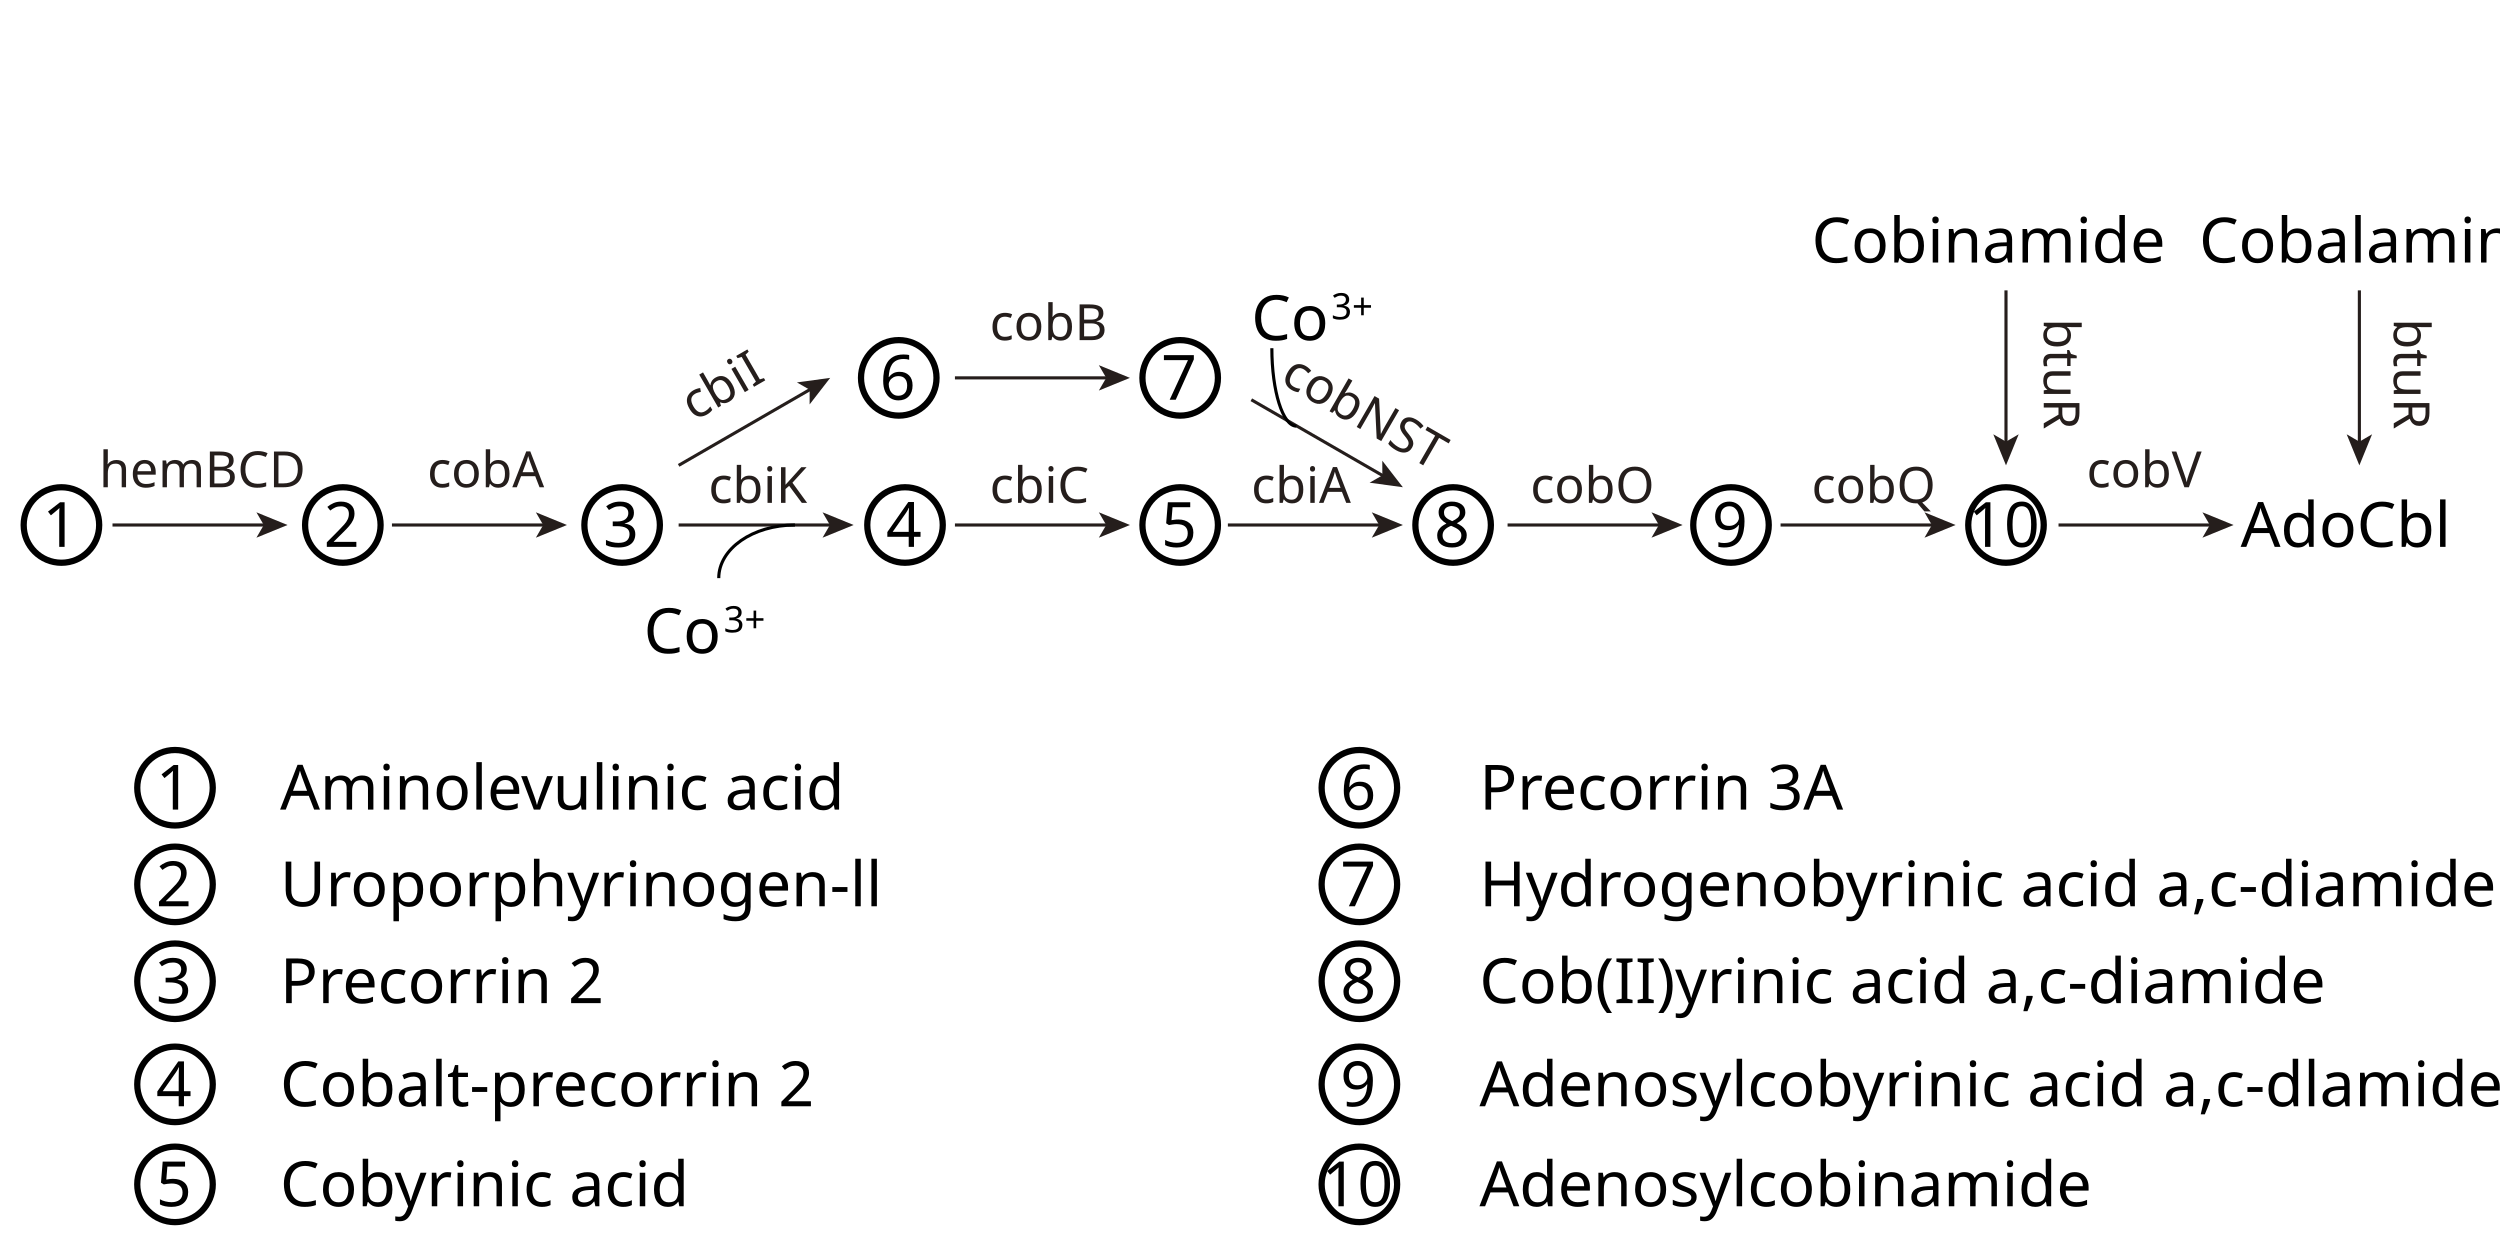
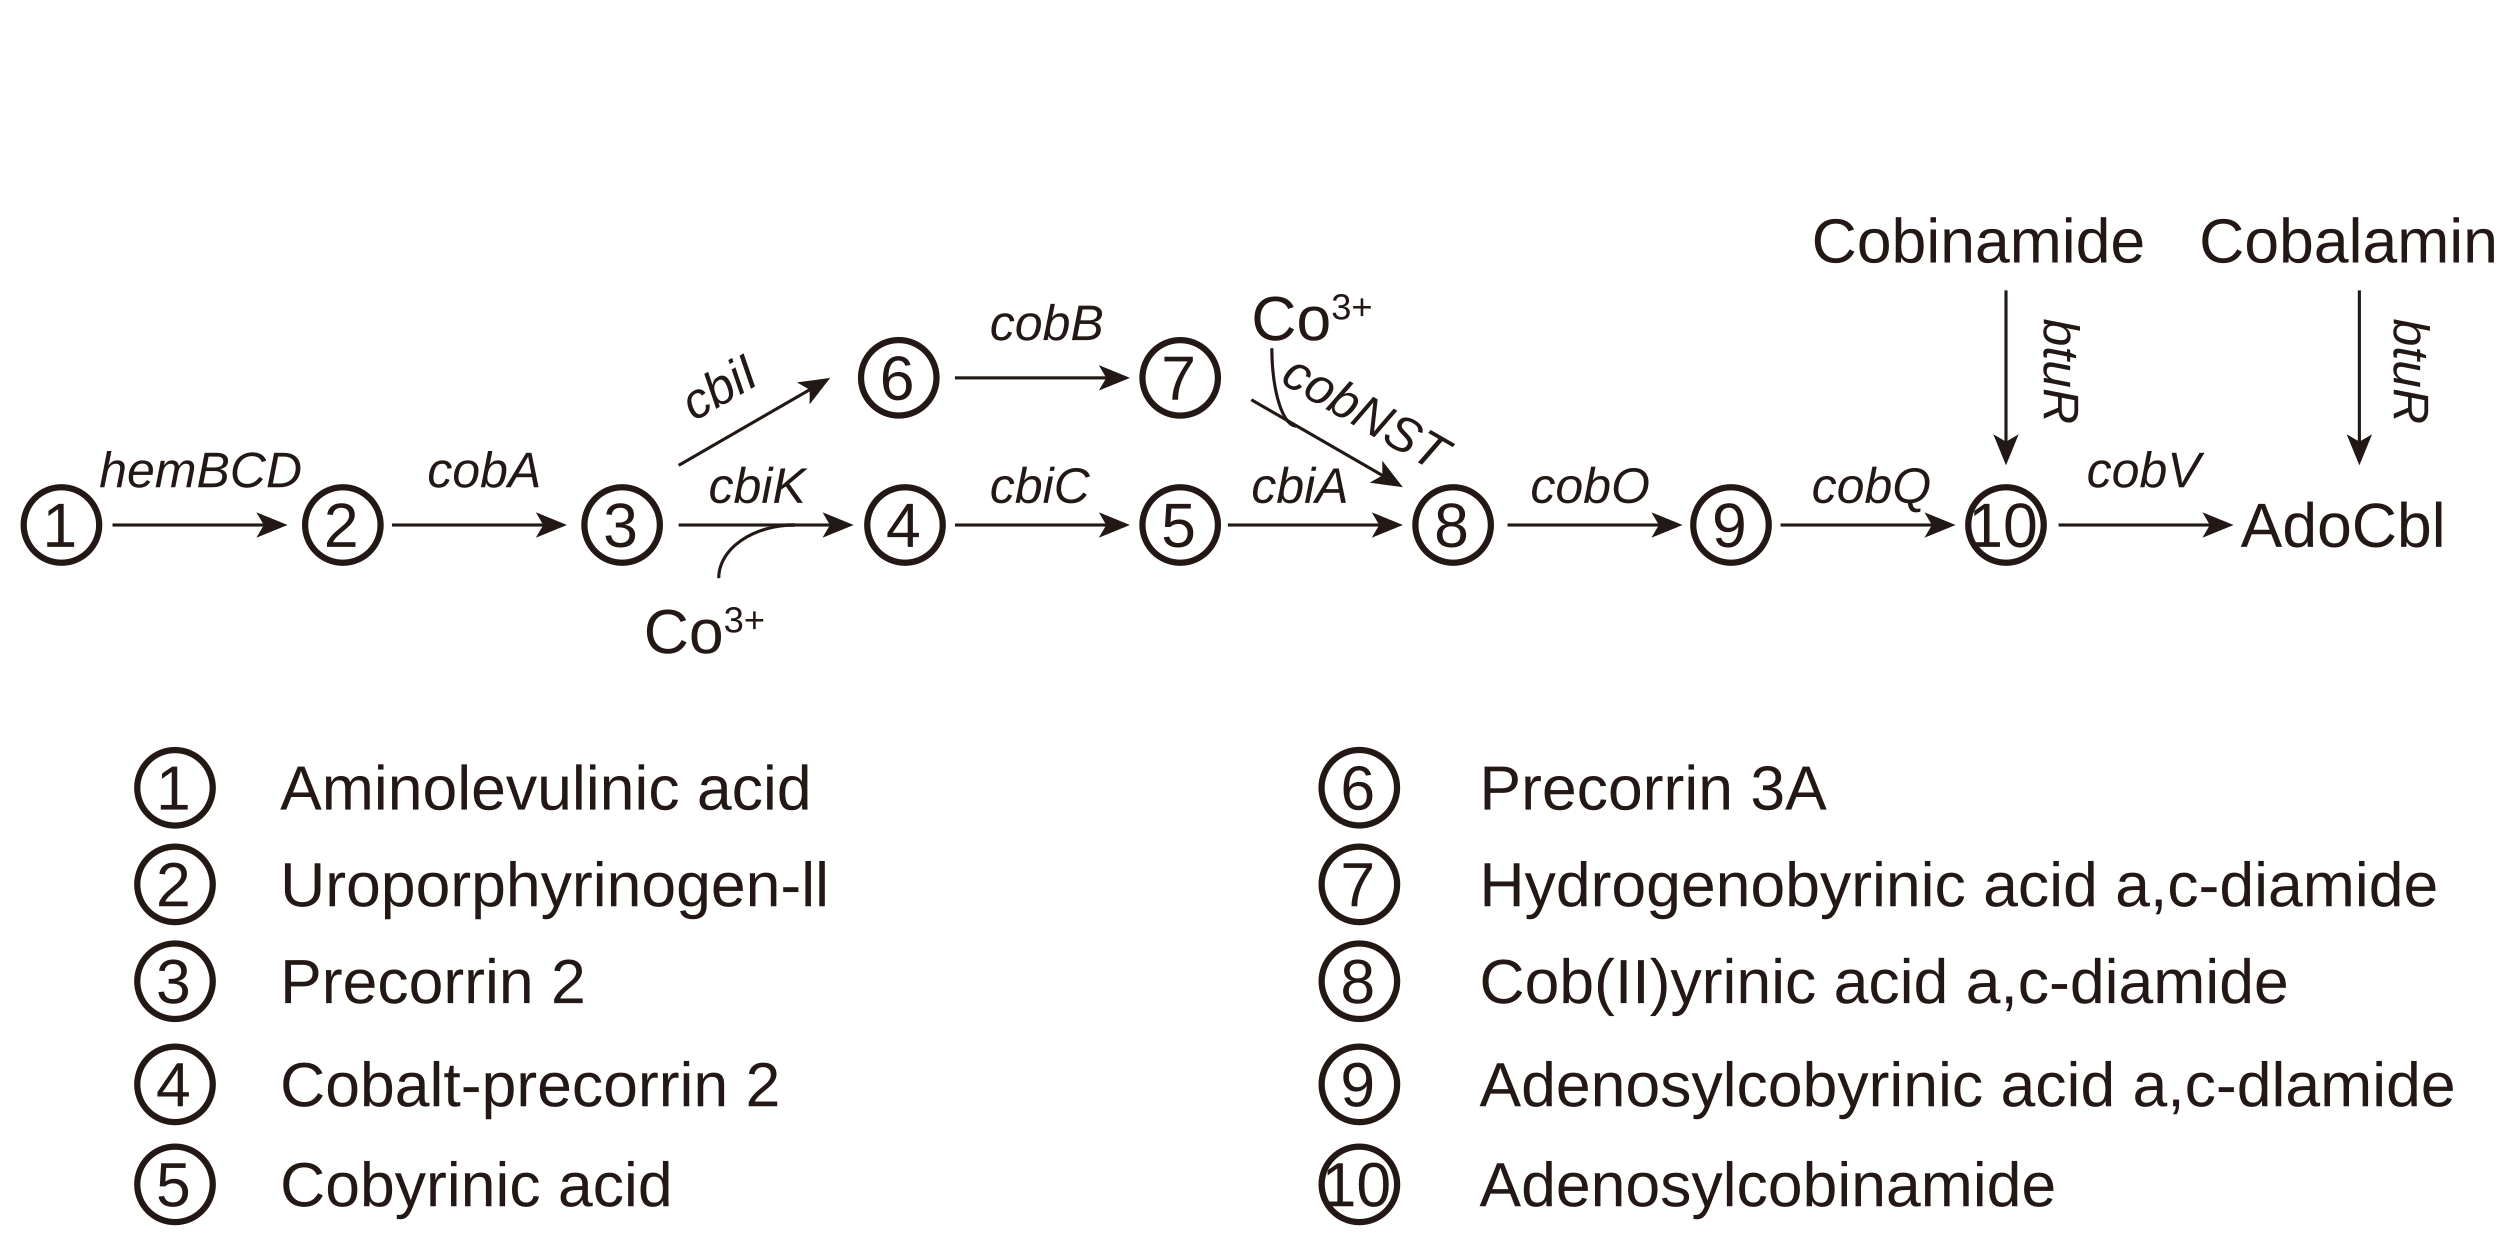
- <svg xmlns="http://www.w3.org/2000/svg" version="1.1" id="图层_1" x="0px" y="0px" width="800px" height="400px" viewBox="0 0 800 400" enable-background="new 0 0 800 400" xml:space="preserve">
-   <g>
-     <g>
-       <line fill="none" stroke="#251E1C" stroke-miterlimit="10" x1="658.729" y1="168.001" x2="707.668" y2="168.001" />
-       <g>
-         <polygon fill="#251E1C" points="714.729,168.001 704.779,172.066 707.14,168.001 704.779,163.937    " />
-       </g>
-     </g>
-   </g>
-   <text transform="matrix(1 0 0 1 717 175.0015)" font-family="'ArialMT'" font-size="20">AdoCbl</text>
-   <text transform="matrix(1 0 0 1 667.7285 155.9209)" fill="#251E1C" font-family="'Arial-ItalicMT'" font-size="16">cobV</text>
-   <g>
-     <circle fill="none" stroke="#000000" stroke-width="2" stroke-miterlimit="10" cx="553.919" cy="168" r="12.081" />
-     <text transform="matrix(1 0 0 1 547.8379 175)" font-family="'ArialMT'" font-size="20">9</text>
-   </g>
-   <g>
-     <circle fill="none" stroke="#000000" stroke-width="2" stroke-miterlimit="10" cx="19.658" cy="168" r="12.081" />
-     <text transform="matrix(1 0 0 1 13.5771 175.0005)" font-family="'ArialMT'" font-size="20">1</text>
-   </g>
-   <g>
-     <circle fill="none" stroke="#000000" stroke-width="2" stroke-miterlimit="10" cx="377.658" cy="120.919" r="12.081" />
-     <text transform="matrix(1 0 0 1 371.5771 127.9194)" font-family="'ArialMT'" font-size="20">7</text>
-   </g>
-   <g>
-     <g>
-       <line fill="none" stroke="#251E1C" stroke-miterlimit="10" x1="36" y1="168" x2="84.939" y2="168" />
-       <g>
-         <polygon fill="#251E1C" points="92,168 82.051,172.064 84.411,168 82.051,163.936    " />
-       </g>
-     </g>
-   </g>
-   <g>
-     <circle fill="none" stroke="#000000" stroke-width="2" stroke-miterlimit="10" cx="109.708" cy="168" r="12.081" />
-     <text transform="matrix(1 0 0 1 103.627 175.0005)" font-family="'ArialMT'" font-size="20">2</text>
-   </g>
-   <g>
-     <circle fill="none" stroke="#000000" stroke-width="2" stroke-miterlimit="10" cx="199.081" cy="168" r="12.081" />
-     <text transform="matrix(1 0 0 1 193 175.0005)" font-family="'ArialMT'" font-size="20">3</text>
-   </g>
-   <g>
-     <circle fill="none" stroke="#000000" stroke-width="2" stroke-miterlimit="10" cx="289.604" cy="168" r="12.081" />
-     <text transform="matrix(1 0 0 1 283.5234 175.001)" font-family="'ArialMT'" font-size="20">4</text>
-   </g>
-   <g>
-     <g>
-       <line fill="none" stroke="#251E1C" stroke-miterlimit="10" x1="125.423" y1="168" x2="174.362" y2="168" />
-       <g>
-         <polygon fill="#251E1C" points="181.423,168 171.474,172.064 173.834,168 171.474,163.936    " />
-       </g>
-     </g>
-   </g>
-   <g>
-     <g>
-       <line fill="none" stroke="#251E1C" stroke-miterlimit="10" x1="217.162" y1="168" x2="266.102" y2="168" />
-       <g>
-         <polygon fill="#251E1C" points="273.162,168 263.213,172.064 265.573,168 263.213,163.936    " />
-       </g>
-     </g>
-   </g>
-   <g>
-     <g>
-       <line fill="none" stroke="#251E1C" stroke-miterlimit="10" x1="305.577" y1="168" x2="354.517" y2="168" />
-       <g>
-         <polygon fill="#251E1C" points="361.577,168 351.628,172.064 353.988,168 351.628,163.936    " />
-       </g>
-     </g>
-   </g>
-   <g>
-     <g>
-       <line fill="none" stroke="#251E1C" stroke-miterlimit="10" x1="217.162" y1="148.919" x2="259.544" y2="124.449" />
-       <g>
-         <polygon fill="#251E1C" points="265.659,120.919 259.076,129.415 259.087,124.713 255.011,122.374    " />
-       </g>
-     </g>
-   </g>
-   <g>
-     <circle fill="none" stroke="#000000" stroke-width="2" stroke-miterlimit="10" cx="287.604" cy="120.919" r="12.081" />
-     <text transform="matrix(1 0 0 1 281.5234 127.9194)" font-family="'ArialMT'" font-size="20">6</text>
-   </g>
-   <g>
-     <circle fill="none" stroke="#000000" stroke-width="2" stroke-miterlimit="10" cx="377.658" cy="168.001" r="12.081" />
-     <text transform="matrix(1 0 0 1 371.5771 175.0015)" font-family="'ArialMT'" font-size="20">5</text>
-   </g>
-   <g>
-     <circle fill="none" stroke="#000000" stroke-width="2" stroke-miterlimit="10" cx="465" cy="168" r="12.081" />
-     <text transform="matrix(1 0 0 1 458.9189 175)" font-family="'ArialMT'" font-size="20">8</text>
-   </g>
-   <g>
-     <g>
-       <line fill="none" stroke="#251E1C" stroke-miterlimit="10" x1="400.422" y1="127.919" x2="442.805" y2="152.389" />
-       <g>
-         <polygon fill="#251E1C" points="448.919,155.919 438.27,154.465 442.348,152.125 442.335,147.425    " />
-       </g>
-     </g>
-   </g>
-   <g>
-     <g>
-       <line fill="none" stroke="#251E1C" stroke-miterlimit="10" x1="392.919" y1="168" x2="441.858" y2="168" />
-       <g>
-         <polygon fill="#251E1C" points="448.919,168 438.97,172.064 441.33,168 438.97,163.935    " />
-       </g>
-     </g>
-   </g>
-   <g>
-     <g>
-       <line fill="none" stroke="#251E1C" stroke-miterlimit="10" x1="305.577" y1="120.919" x2="354.517" y2="120.919" />
-       <g>
-         <polygon fill="#251E1C" points="361.577,120.919 351.628,124.983 353.988,120.919 351.628,116.854    " />
-       </g>
-     </g>
-   </g>
-   <g>
-     <g>
-       <line fill="none" stroke="#251E1C" stroke-miterlimit="10" x1="482.423" y1="168" x2="531.362" y2="168" />
-       <g>
-         <polygon fill="#251E1C" points="538.423,168 528.474,172.064 530.834,168 528.474,163.936    " />
-       </g>
-     </g>
-   </g>
-   <g>
-     <g>
-       <line fill="none" stroke="#251E1C" stroke-miterlimit="10" x1="569.784" y1="168" x2="618.724" y2="168" />
-       <g>
-         <polygon fill="#251E1C" points="625.784,168 615.835,172.065 618.195,168 615.835,163.935    " />
-       </g>
-     </g>
-   </g>
-   <g>
-     <circle fill="none" stroke="#000000" stroke-width="2" stroke-miterlimit="10" cx="641.919" cy="168.001" r="12.081" />
-     <text transform="matrix(1 0 0 1 629.8379 175.0015)" font-family="'ArialMT'" font-size="20">10</text>
-   </g>
-   <g>
-     <text transform="matrix(1 0 0 1 89.627 259.082)" font-family="'ArialMT'" font-size="20">Aminolevulinic acid</text>
-     <text transform="matrix(1 0 0 1 89.627 290)" font-family="'ArialMT'" font-size="20">Uroporphyrinogen-ll</text>
-     <g>
-       <circle fill="none" stroke="#000000" stroke-width="2" stroke-miterlimit="10" cx="56" cy="252.081" r="12.081" />
-       <text transform="matrix(1 0 0 1 49.9189 259.082)" font-family="'ArialMT'" font-size="20">1</text>
-     </g>
-     <g>
-       <circle fill="none" stroke="#000000" stroke-width="2" stroke-miterlimit="10" cx="56" cy="283" r="12.081" />
-       <text transform="matrix(1 0 0 1 49.9189 290)" font-family="'ArialMT'" font-size="20">2</text>
-     </g>
-     <text transform="matrix(1 0 0 1 89.627 321)" font-family="'ArialMT'" font-size="20">Precorrin 2</text>
-     <g>
-       <circle fill="none" stroke="#000000" stroke-width="2" stroke-miterlimit="10" cx="56" cy="314" r="12.081" />
-       <text transform="matrix(1 0 0 1 49.9189 321)" font-family="'ArialMT'" font-size="20">3</text>
-     </g>
-     <g>
-       <circle fill="none" stroke="#000000" stroke-width="2" stroke-miterlimit="10" cx="56" cy="346.999" r="12.081" />
-       <text transform="matrix(1 0 0 1 49.9189 354)" font-family="'ArialMT'" font-size="20">4</text>
-     </g>
-     <g>
-       <circle fill="none" stroke="#000000" stroke-width="2" stroke-miterlimit="10" cx="56" cy="379" r="12.081" />
-       <text transform="matrix(1 0 0 1 49.9189 386)" font-family="'ArialMT'" font-size="20">5</text>
-     </g>
-     <text transform="matrix(1 0 0 1 89.627 354)" font-family="'ArialMT'" font-size="20">Cobalt-precorrin 2</text>
-     <text transform="matrix(1 0 0 1 89.627 386)" font-family="'ArialMT'" font-size="20">Cobyrinic acid</text>
-   </g>
-   <g>
-     <g>
-       <circle fill="none" stroke="#000000" stroke-width="2" stroke-miterlimit="10" cx="435" cy="252.081" r="12.081" />
-       <text transform="matrix(1 0 0 1 428.9189 259.082)" font-family="'ArialMT'" font-size="20">6</text>
-     </g>
-     <g>
-       <circle fill="none" stroke="#000000" stroke-width="2" stroke-miterlimit="10" cx="435" cy="283" r="12.081" />
-       <text transform="matrix(1 0 0 1 428.9189 290)" font-family="'ArialMT'" font-size="20">7</text>
-     </g>
-     <g>
-       <circle fill="none" stroke="#000000" stroke-width="2" stroke-miterlimit="10" cx="435" cy="314" r="12.081" />
-       <text transform="matrix(1 0 0 1 428.9189 321)" font-family="'ArialMT'" font-size="20">8</text>
-     </g>
-     <g>
-       <circle fill="none" stroke="#000000" stroke-width="2" stroke-miterlimit="10" cx="435" cy="347" r="12.081" />
-       <text transform="matrix(1 0 0 1 428.9189 354)" font-family="'ArialMT'" font-size="20">9</text>
-     </g>
-     <g>
-       <circle fill="none" stroke="#000000" stroke-width="2" stroke-miterlimit="10" cx="435" cy="379.001" r="12.081" />
-       <text transform="matrix(1 0 0 1 422.9189 386)" font-family="'ArialMT'" font-size="20">10</text>
-     </g>
-     <text transform="matrix(1 0 0 1 473.4229 259.082)" font-family="'ArialMT'" font-size="20">Precorrin 3A</text>
-     <text transform="matrix(1 0 0 1 473.4229 290)" font-family="'ArialMT'" font-size="20">Hydrogenobyrinic acid a,c-diamide</text>
-     <text transform="matrix(1 0 0 1 473.4229 321)" font-family="'ArialMT'" font-size="20">Cob(II)yrinic acid a,c-diamide</text>
-     <text transform="matrix(1 0 0 1 473.4229 354)" font-family="'ArialMT'" font-size="20">Adenosylcobyrinic acid a,c-dlamide</text>
-     <text transform="matrix(1 0 0 1 473.4229 386)" font-family="'ArialMT'" font-size="20">Adenosylcobinamide</text>
-   </g>
-   <text transform="matrix(1 0 0 1 31.7393 155.9189)" fill="#251E1C" font-family="'Arial-ItalicMT'" font-size="16">hemBCD</text>
-   <text transform="matrix(1 0 0 1 136.728 155.9189)" fill="#251E1C" font-family="'Arial-ItalicMT'" font-size="16">cobA</text>
-   <text transform="matrix(1 0 0 1 226.728 160.9209)" fill="#251E1C" font-family="'Arial-ItalicMT'" font-size="16">cbiK</text>
-   <path fill="none" stroke="#000000" stroke-miterlimit="10" d="M230,185c0-9.396,10.904-16.999,24.379-16.999" />
-   <text transform="matrix(1 0 0 1 206 209.002)" font-family="'ArialMT'" font-size="20">Co</text>
-   <text transform="matrix(0.583 0 0 0.583 231.5664 202.3418)" font-family="'ArialMT'" font-size="20">3+</text>
-   <text transform="matrix(1 0 0 1 316.728 160.9209)" fill="#251E1C" font-family="'Arial-ItalicMT'" font-size="16">cbiC</text>
-   <text transform="matrix(1 0 0 1 400.4214 160.9209)" fill="#251E1C" font-family="'Arial-ItalicMT'" font-size="16">cbiA</text>
-   <text transform="matrix(1 0 0 1 489.7285 160.9209)" fill="#251E1C" font-family="'Arial-ItalicMT'" font-size="16">cobO</text>
-   <text transform="matrix(1 0 0 1 400.4219 108.8389)" font-family="'ArialMT'" font-size="20">Co</text>
-   <text transform="matrix(0.583 0 0 0.583 425.9883 102.1787)" font-family="'ArialMT'" font-size="20">3+</text>
-   <path fill="none" stroke="#000000" stroke-miterlimit="10" d="M406.992,111.425c0,13.78,3.514,24.93,7.854,24.93" />
-   <text transform="matrix(0.866 -0.5 0.5 0.866 222 134.9189)" fill="#251E1C" font-family="'Arial-ItalicMT'" font-size="16">cbiI</text>
-   <text transform="matrix(1 0 0 1 316.728 108.8389)" fill="#251E1C" font-family="'Arial-ItalicMT'" font-size="16">cobB</text>
-   <text transform="matrix(0.866 0.5 -0.5 0.866 409.2529 122.252)" fill="#251E1C" font-family="'Arial-ItalicMT'" font-size="16">cobNST</text>
-   <text transform="matrix(1 0 0 1 579.7285 160.9209)" fill="#251E1C" font-family="'Arial-ItalicMT'" font-size="16">cobQ</text>
-   <g>
-     <g>
-       <line fill="none" stroke="#251E1C" stroke-miterlimit="10" x1="641.919" y1="92.919" x2="641.919" y2="141.858" />
-       <g>
-         <polygon fill="#251E1C" points="641.919,148.919 637.854,138.97 641.919,141.331 645.983,138.97    " />
-       </g>
-     </g>
-   </g>
-   <g>
-     <g>
-       <line fill="none" stroke="#251E1C" stroke-miterlimit="10" x1="755" y1="92.919" x2="755" y2="141.858" />
-       <g>
-         <polygon fill="#251E1C" points="755,148.919 750.935,138.97 755,141.331 759.064,138.97    " />
-       </g>
-     </g>
-   </g>
-   <text transform="matrix(0 1 -1 0 654 101.9204)" fill="#251E1C" font-family="'Arial-ItalicMT'" font-size="16">btuR</text>
-   <text transform="matrix(0 1 -1 0 766 101.9209)" fill="#251E1C" font-family="'Arial-ItalicMT'" font-size="16">btuR</text>
-   <text transform="matrix(1 0 0 1 703.7285 84.0015)" font-family="'ArialMT'" font-size="20">Cobalamin</text>
-   <text transform="matrix(1 0 0 1 579.7285 84.001)" font-family="'ArialMT'" font-size="20">Cobinamide</text>
+ <svg xmlns="http://www.w3.org/2000/svg" id="_图层_1" viewBox="0 0 800 400">
+   <defs>
+     <style>.cls-1,.cls-2{stroke:#231815;}.cls-1,.cls-2,.cls-3{fill:none;stroke-miterlimit:10;}.cls-4,.cls-5{fill:#221815;}.cls-2{stroke-width:2px;}.cls-5{font-family:Arial-ItalicMT, Arial;font-size:16px;font-style:italic;}.cls-3{stroke:#221815;}.cls-6{fill:#231815;font-family:ArialMT, Arial;font-size:20px;}.cls-7{letter-spacing:-.04em;}.cls-8{letter-spacing:-.06em;}</style>
+   </defs>
+   <g>
+     <line class="cls-3" x1="658.73" y1="168" x2="707.67" y2="168" />
+     <polygon class="cls-4" points="714.73 168 704.78 172.07 707.14 168 704.78 163.94 714.73 168" />
+   </g>
+   <text class="cls-6" transform="translate(717 175)">
+     <tspan x="0" y="0">AdoCbl</tspan>
+   </text>
+   <text class="cls-5" transform="translate(667.73 155.92)">
+     <tspan x="0" y="0">cobV</tspan>
+   </text>
+   <g>
+     <path class="cls-2" d="M566,168c0,6.67-5.41,12.08-12.08,12.08s-12.08-5.41-12.08-12.08,5.41-12.08,12.08-12.08,12.08,5.41,12.08,12.08Z" />
+     <text class="cls-6" transform="translate(547.84 175)">
+       <tspan x="0" y="0">9</tspan>
+     </text>
+   </g>
+   <g>
+     <path class="cls-2" d="M31.74,168c0,6.67-5.41,12.08-12.08,12.08s-12.08-5.41-12.08-12.08,5.41-12.08,12.08-12.08,12.08,5.41,12.08,12.08Z" />
+     <text class="cls-6" transform="translate(13.58 175)">
+       <tspan x="0" y="0">1</tspan>
+     </text>
+   </g>
+   <g>
+     <circle class="cls-2" cx="377.66" cy="120.92" r="12.08" transform="translate(-1.45 4.62) rotate(-.7)" />
+     <text class="cls-6" transform="translate(371.58 127.92)">
+       <tspan x="0" y="0">7</tspan>
+     </text>
+   </g>
+   <g>
+     <line class="cls-3" x1="36" y1="168" x2="84.94" y2="168" />
+     <polygon class="cls-4" points="92 168 82.05 172.06 84.41 168 82.05 163.94 92 168" />
+   </g>
+   <g>
+     <circle class="cls-2" cx="109.71" cy="168" r="12.08" />
+     <text class="cls-6" transform="translate(103.63 175)">
+       <tspan x="0" y="0">2</tspan>
+     </text>
+   </g>
+   <g>
+     <circle class="cls-2" cx="199.08" cy="168" r="12.08" />
+     <text class="cls-6" transform="translate(193 175)">
+       <tspan x="0" y="0">3</tspan>
+     </text>
+   </g>
+   <g>
+     <circle class="cls-2" cx="289.6" cy="168" r="12.08" />
+     <text class="cls-6" transform="translate(283.52 175)">
+       <tspan x="0" y="0">4</tspan>
+     </text>
+   </g>
+   <g>
+     <line class="cls-3" x1="125.42" y1="168" x2="174.36" y2="168" />
+     <polygon class="cls-4" points="181.42 168 171.47 172.06 173.83 168 171.47 163.94 181.42 168" />
+   </g>
+   <g>
+     <line class="cls-3" x1="217.16" y1="168" x2="266.1" y2="168" />
+     <polygon class="cls-4" points="273.16 168 263.21 172.06 265.57 168 263.21 163.94 273.16 168" />
+   </g>
+   <g>
+     <line class="cls-3" x1="305.58" y1="168" x2="354.52" y2="168" />
+     <polygon class="cls-4" points="361.58 168 351.63 172.06 353.99 168 351.63 163.94 361.58 168" />
+   </g>
+   <g>
+     <line class="cls-3" x1="217.16" y1="148.92" x2="259.54" y2="124.45" />
+     <polygon class="cls-4" points="265.66 120.92 259.08 129.41 259.09 124.71 255.01 122.37 265.66 120.92" />
+   </g>
+   <g>
+     <circle class="cls-2" cx="287.6" cy="120.92" r="12.08" transform="translate(-1.49 3.6) rotate(-.72)" />
+     <text class="cls-6" transform="translate(281.52 127.92)">
+       <tspan x="0" y="0">6</tspan>
+     </text>
+   </g>
+   <g>
+     <circle class="cls-2" cx="377.66" cy="168" r="12.08" />
+     <text class="cls-6" transform="translate(371.58 175)">
+       <tspan x="0" y="0">5</tspan>
+     </text>
+   </g>
+   <g>
+     <circle class="cls-2" cx="465" cy="168" r="12.08" />
+     <text class="cls-6" transform="translate(458.92 175)">
+       <tspan x="0" y="0">8</tspan>
+     </text>
+   </g>
+   <g>
+     <line class="cls-3" x1="400.42" y1="127.92" x2="442.8" y2="152.39" />
+     <polygon class="cls-4" points="448.92 155.92 438.27 154.47 442.35 152.13 442.33 147.43 448.92 155.92" />
+   </g>
+   <g>
+     <line class="cls-3" x1="392.92" y1="168" x2="441.86" y2="168" />
+     <polygon class="cls-4" points="448.92 168 438.97 172.06 441.33 168 438.97 163.94 448.92 168" />
+   </g>
+   <g>
+     <line class="cls-3" x1="305.58" y1="120.92" x2="354.52" y2="120.92" />
+     <polygon class="cls-4" points="361.58 120.92 351.63 124.98 353.99 120.92 351.63 116.85 361.58 120.92" />
+   </g>
+   <g>
+     <line class="cls-3" x1="482.42" y1="168" x2="531.36" y2="168" />
+     <polygon class="cls-4" points="538.42 168 528.47 172.06 530.83 168 528.47 163.94 538.42 168" />
+   </g>
+   <g>
+     <line class="cls-3" x1="569.78" y1="168" x2="618.72" y2="168" />
+     <polygon class="cls-4" points="625.78 168 615.83 172.06 618.2 168 615.83 163.94 625.78 168" />
+   </g>
+   <g>
+     <path class="cls-2" d="M654,168c0,6.67-5.41,12.08-12.08,12.08s-12.08-5.41-12.08-12.08,5.41-12.08,12.08-12.08,12.08,5.41,12.08,12.08Z" />
+     <text class="cls-6" transform="translate(629.84 175)">
+       <tspan x="0" y="0">10</tspan>
+     </text>
+   </g>
+   <g>
+     <text class="cls-6" transform="translate(89.63 259.08)">
+       <tspan x="0" y="0">Aminolevulinic acid</tspan>
+     </text>
+     <text class="cls-6" transform="translate(89.63 290)">
+       <tspan x="0" y="0">Uroporphyrinogen-ll</tspan>
+     </text>
+     <g>
+       <circle class="cls-2" cx="56" cy="252.08" r="12.08" transform="translate(-196.72 305.15) rotate(-89.33)" />
+       <text class="cls-6" transform="translate(49.92 259.08)">
+         <tspan x="0" y="0">1</tspan>
+       </text>
+     </g>
+     <g>
+       <circle class="cls-2" cx="56" cy="283" r="12.08" />
+       <text class="cls-6" transform="translate(49.92 290)">
+         <tspan x="0" y="0">2</tspan>
+       </text>
+     </g>
+     <text class="cls-6" transform="translate(89.63 321)">
+       <tspan x="0" y="0">Precorrin 2</tspan>
+     </text>
+     <g>
+       <circle class="cls-2" cx="56" cy="314" r="12.08" />
+       <text class="cls-6" transform="translate(49.92 321)">
+         <tspan x="0" y="0">3</tspan>
+       </text>
+     </g>
+     <g>
+       <circle class="cls-2" cx="56" cy="347" r="12.08" />
+       <text class="cls-6" transform="translate(49.92 354)">
+         <tspan x="0" y="0">4</tspan>
+       </text>
+     </g>
+     <g>
+       <circle class="cls-2" cx="56" cy="379" r="12.08" />
+       <text class="cls-6" transform="translate(49.92 386)">
+         <tspan x="0" y="0">5</tspan>
+       </text>
+     </g>
+     <text class="cls-6" transform="translate(89.63 354)">
+       <tspan x="0" y="0">Cobalt-precorrin 2</tspan>
+     </text>
+     <text class="cls-6" transform="translate(89.63 386)">
+       <tspan x="0" y="0">Cobyrinic acid</tspan>
+     </text>
+   </g>
+   <g>
+     <g>
+       <circle class="cls-2" cx="435" cy="252.08" r="12.08" transform="translate(177.9 684.14) rotate(-89.34)" />
+       <text class="cls-6" transform="translate(428.92 259.08)">
+         <tspan x="0" y="0">6</tspan>
+       </text>
+     </g>
+     <g>
+       <circle class="cls-2" cx="435" cy="283" r="12.08" />
+       <text class="cls-6" transform="translate(428.92 290)">
+         <tspan x="0" y="0">7</tspan>
+       </text>
+     </g>
+     <g>
+       <circle class="cls-2" cx="435" cy="314" r="12.08" />
+       <text class="cls-6" transform="translate(428.92 321)">
+         <tspan x="0" y="0">8</tspan>
+       </text>
+     </g>
+     <g>
+       <path class="cls-2" d="M447.08,347c0,6.67-5.41,12.08-12.08,12.08s-12.08-5.41-12.08-12.08,5.41-12.08,12.08-12.08,12.08,5.41,12.08,12.08Z" />
+       <text class="cls-6" transform="translate(428.92 354)">
+         <tspan x="0" y="0">9</tspan>
+       </text>
+     </g>
+     <g>
+       <path class="cls-2" d="M447.08,379c0,6.67-5.41,12.08-12.08,12.08s-12.08-5.41-12.08-12.08,5.41-12.08,12.08-12.08,12.08,5.41,12.08,12.08Z" />
+       <text class="cls-6" transform="translate(422.92 386)">
+         <tspan x="0" y="0">10</tspan>
+       </text>
+     </g>
+     <text class="cls-6" transform="translate(473.42 259.08)">
+       <tspan x="0" y="0">Precorrin 3</tspan>
+       <tspan class="cls-8" x="97.81" y="0">A</tspan>
+     </text>
+     <text class="cls-6" transform="translate(473.42 290)">
+       <tspan x="0" y="0">Hydrogenobyrinic acid a,c-diamide</tspan>
+     </text>
+     <text class="cls-6" transform="translate(473.42 321)">
+       <tspan x="0" y="0">Cob(II)yrinic acid a,c-diamide</tspan>
+     </text>
+     <text class="cls-6" transform="translate(473.42 354)">
+       <tspan x="0" y="0">Adenosylcobyrinic acid a,c-dlamide</tspan>
+     </text>
+     <text class="cls-6" transform="translate(473.42 386)">
+       <tspan x="0" y="0">Adenosylcobinamide</tspan>
+     </text>
+   </g>
+   <text class="cls-5" transform="translate(31.74 155.92)">
+     <tspan x="0" y="0">hemBCD</tspan>
+   </text>
+   <text class="cls-5" transform="translate(136.73 155.92)">
+     <tspan x="0" y="0">cob</tspan>
+     <tspan class="cls-7" x="25.8" y="0">A</tspan>
+   </text>
+   <text class="cls-5" transform="translate(226.73 160.92)">
+     <tspan x="0" y="0">cbiK</tspan>
+   </text>
+   <path class="cls-1" d="M230,185c0-9.4,10.9-17,24.38-17" />
+   <text class="cls-6" transform="translate(206 209)">
+     <tspan x="0" y="0">Co</tspan>
+   </text>
+   <text class="cls-6" transform="translate(231.57 202.34) scale(.58)">
+     <tspan x="0" y="0">3+</tspan>
+   </text>
+   <text class="cls-5" transform="translate(316.73 160.92)">
+     <tspan x="0" y="0">cbiC</tspan>
+   </text>
+   <text class="cls-5" transform="translate(400.42 160.92)">
+     <tspan x="0" y="0">cbi</tspan>
+     <tspan class="cls-7" x="20.45" y="0">A</tspan>
+   </text>
+   <text class="cls-5" transform="translate(489.73 160.92)">
+     <tspan x="0" y="0">cobO</tspan>
+   </text>
+   <text class="cls-6" transform="translate(400.42 108.84)">
+     <tspan x="0" y="0">Co</tspan>
+   </text>
+   <text class="cls-6" transform="translate(425.99 102.18) scale(.58)">
+     <tspan x="0" y="0">3+</tspan>
+   </text>
+   <path class="cls-1" d="M406.99,111.43c0,13.78,3.51,24.93,7.85,24.93" />
+   <text class="cls-5" transform="translate(222.04 134.96) rotate(-30)">
+     <tspan x="0" y="0">cbiI</tspan>
+   </text>
+   <text class="cls-5" transform="translate(316.73 108.84)">
+     <tspan x="0" y="0">cobB</tspan>
+   </text>
+   <text class="cls-5" transform="translate(409.29 122.29) rotate(30)">
+     <tspan x="0" y="0">cobNST</tspan>
+   </text>
+   <text class="cls-5" transform="translate(579.73 160.92)">
+     <tspan x="0" y="0">cobQ</tspan>
+   </text>
+   <g>
+     <line class="cls-3" x1="641.92" y1="92.92" x2="641.92" y2="141.86" />
+     <polygon class="cls-4" points="641.92 148.92 637.85 138.97 641.92 141.33 645.98 138.97 641.92 148.92" />
+   </g>
+   <g>
+     <line class="cls-3" x1="755" y1="92.92" x2="755" y2="141.86" />
+     <polygon class="cls-4" points="755 148.92 750.93 138.97 755 141.33 759.06 138.97 755 148.92" />
+   </g>
+   <text class="cls-5" transform="translate(654 101.92) rotate(90)">
+     <tspan x="0" y="0">btuR</tspan>
+   </text>
+   <text class="cls-5" transform="translate(766 101.92) rotate(90)">
+     <tspan x="0" y="0">btuR</tspan>
+   </text>
+   <text class="cls-6" transform="translate(703.73 84)">
+     <tspan x="0" y="0">Cobalamin</tspan>
+   </text>
+   <text class="cls-6" transform="translate(579.73 84)">
+     <tspan x="0" y="0">Cobinamide</tspan>
+   </text>
</svg>
